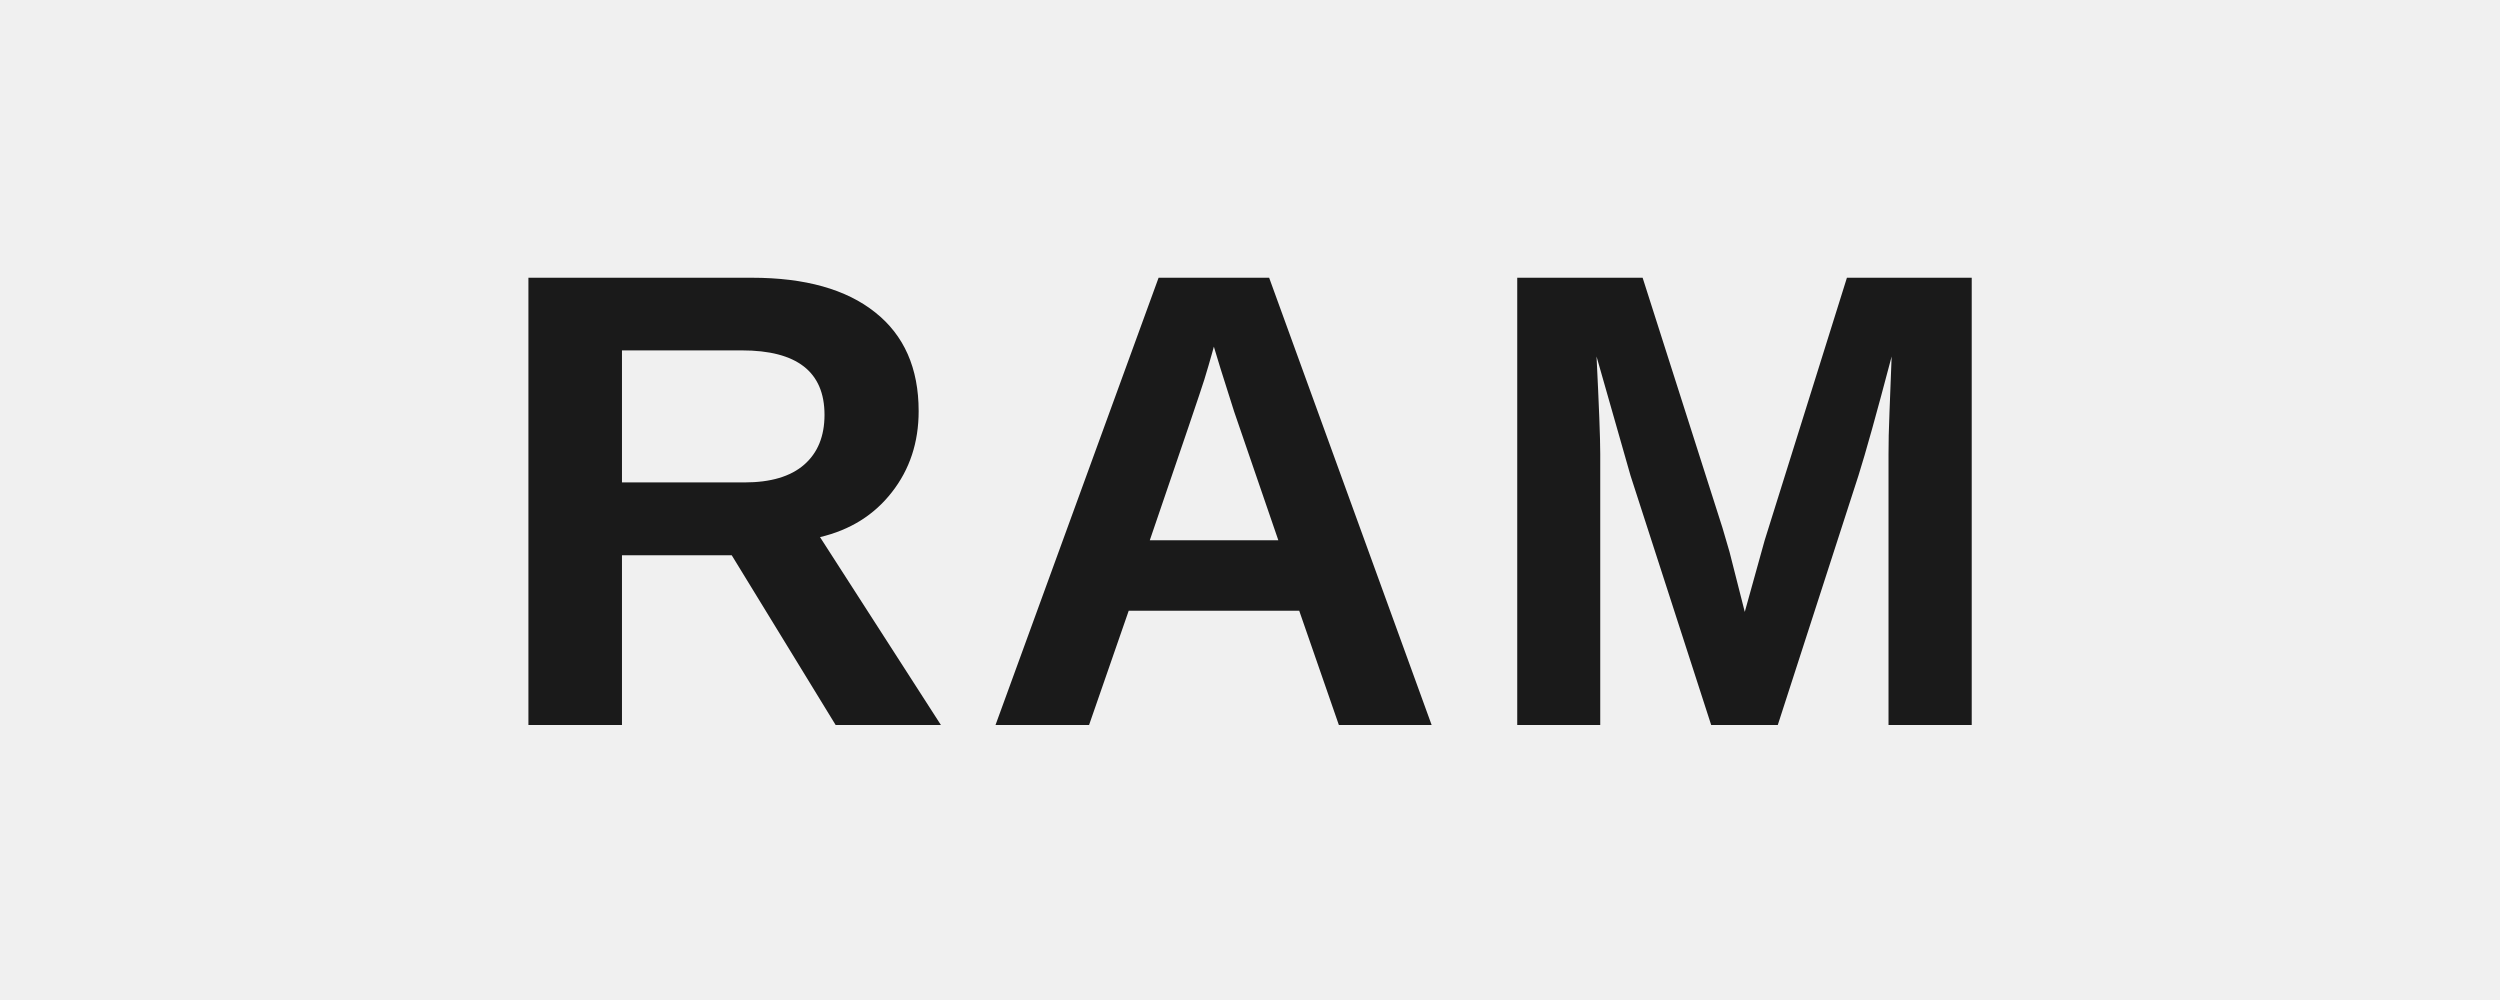
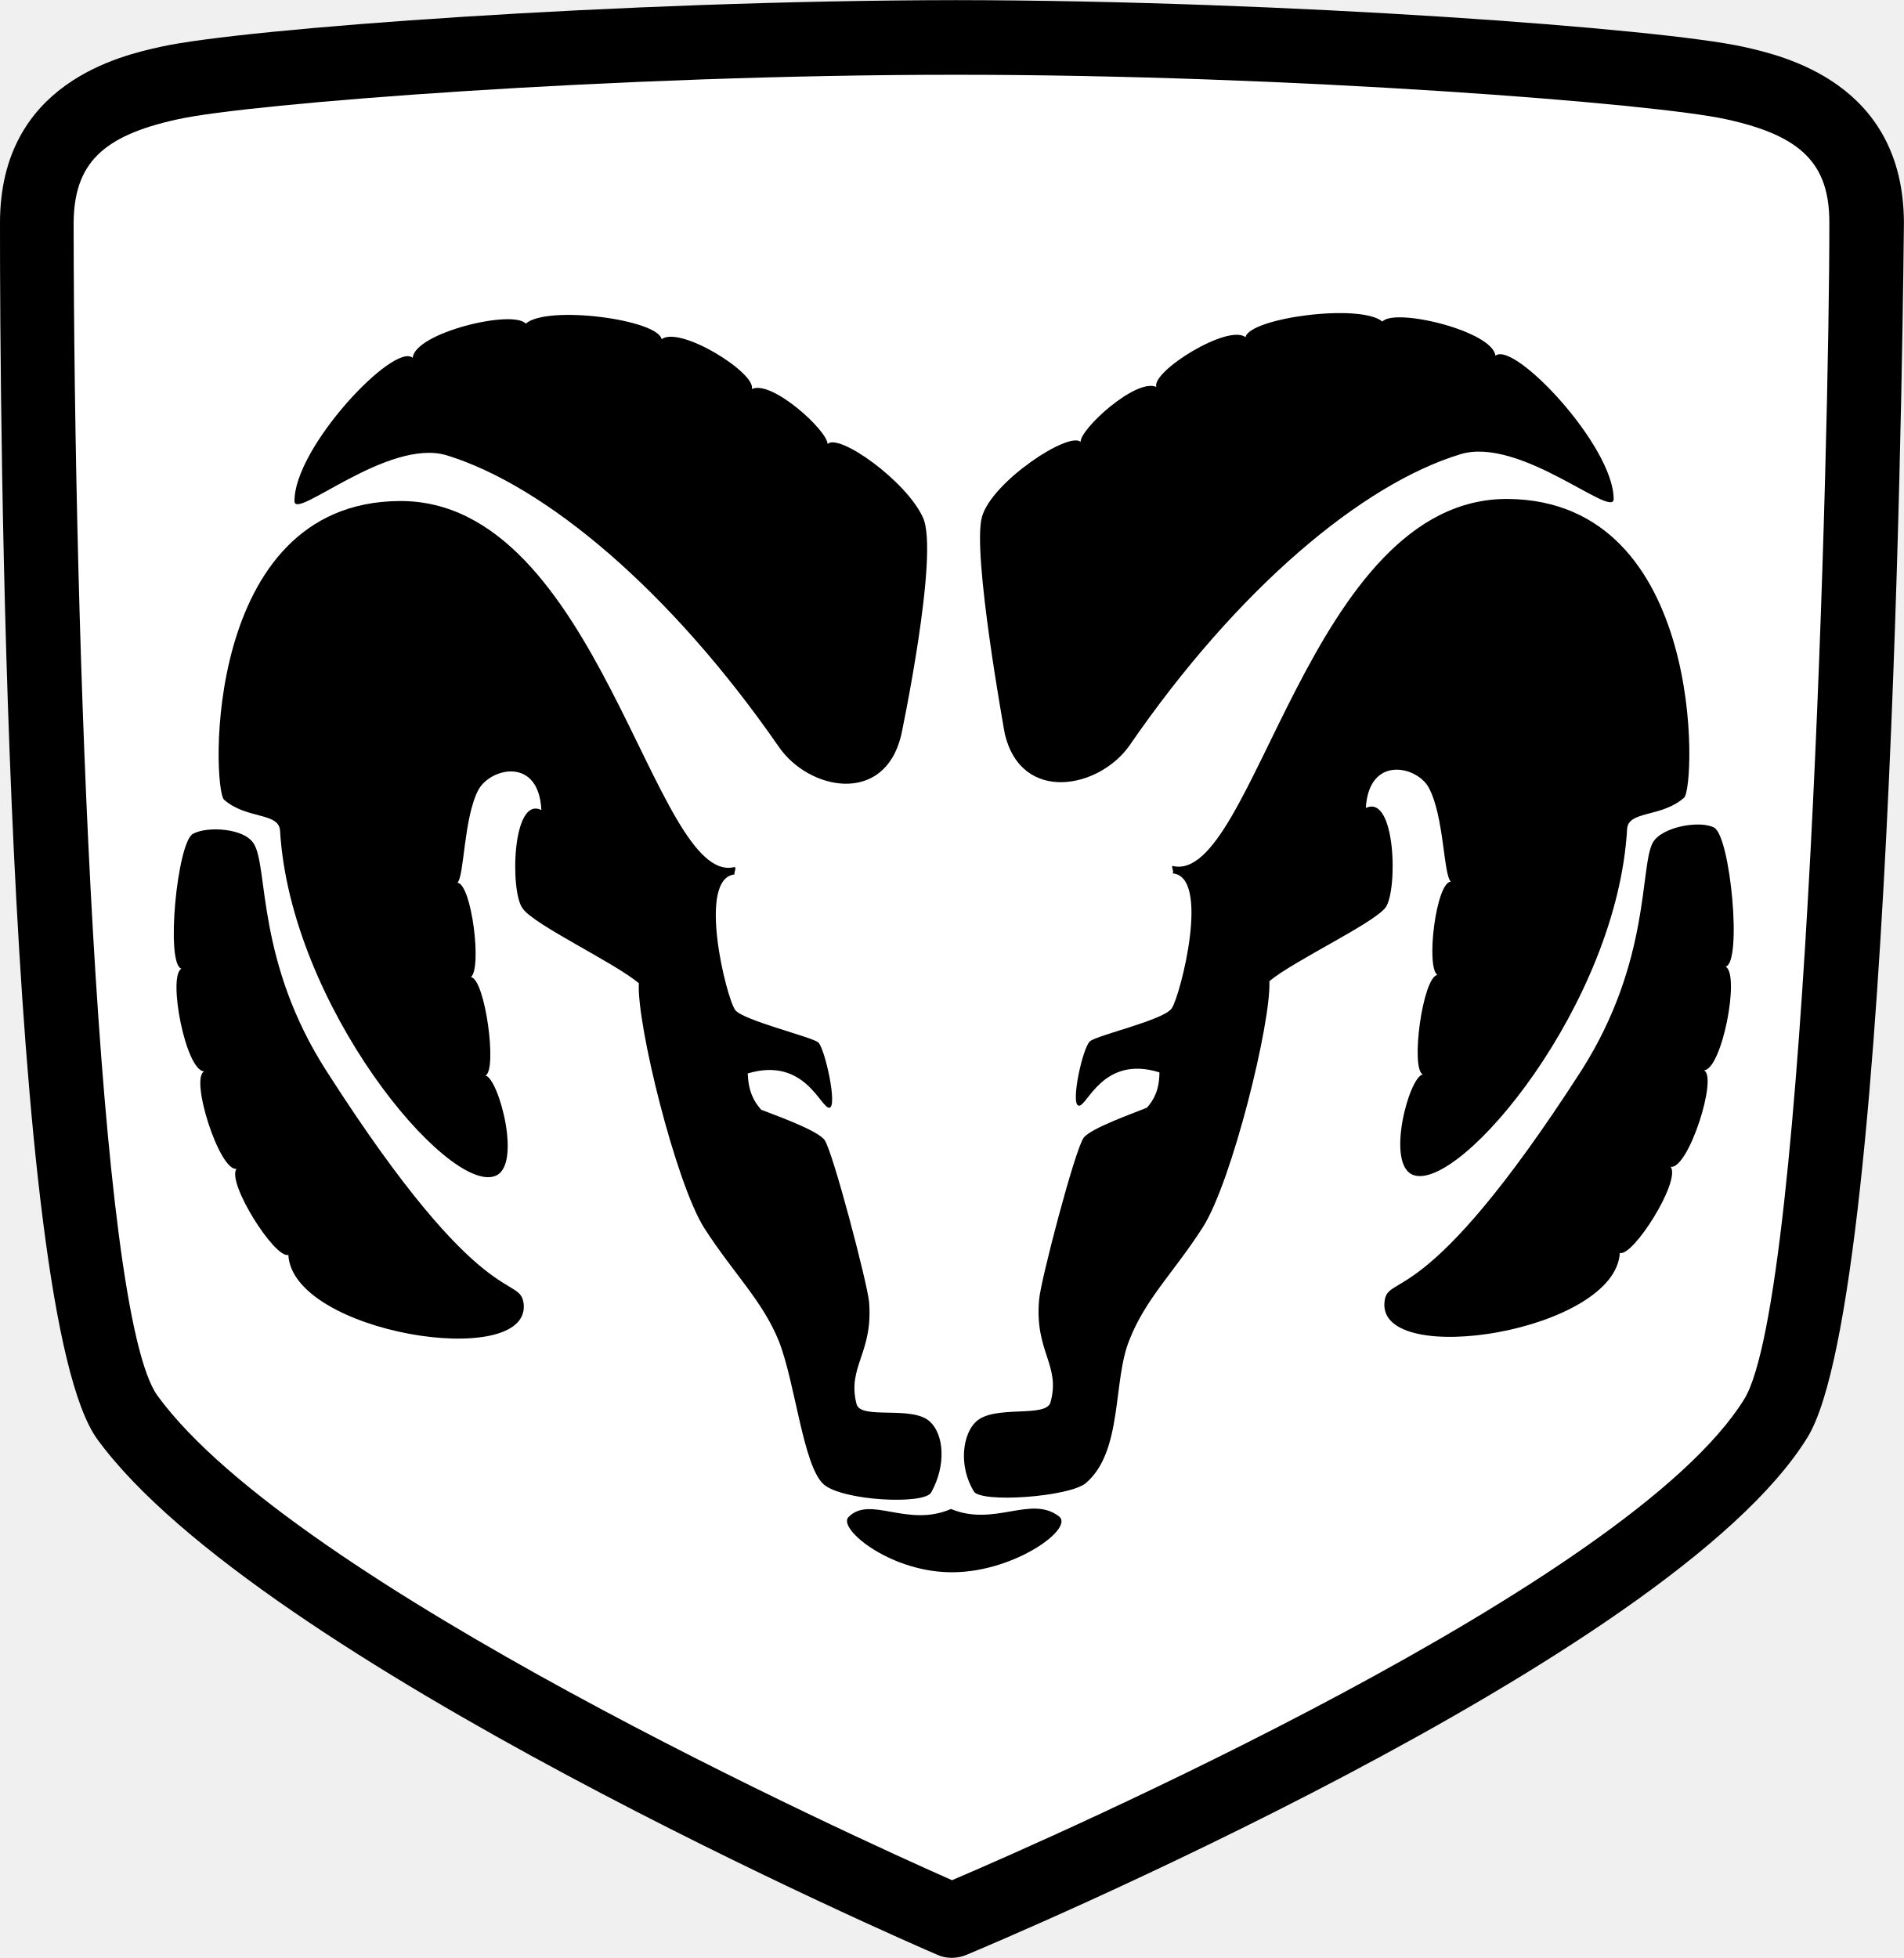
- <svg xmlns="http://www.w3.org/2000/svg" viewBox="0 0 200 80">
-   <text x="100" y="58" fill="#1a1a1a" font-family="Arial Black,Arial,sans-serif" font-size="52" font-weight="900" letter-spacing="2" text-anchor="middle">RAM</text>
+ <svg xmlns="http://www.w3.org/2000/svg" width="2431" height="2500" viewBox="0 0 46.474 47.787">
+   <path d="M42.55 1.139C40.542.694 31.395.01 23.338 0 15.155.01 5.921.694 3.923 1.139c-.97.215-3.926.872-3.923 4.303-.003 4.414.112 26.593 2.379 29.691 3.927 5.379 19.819 12.288 20.503 12.58.215.097.47.098.708 0 .689-.289 17.194-7.212 20.528-12.631 2.171-3.528 2.346-29.383 2.354-29.641-.006-3.43-2.962-4.087-3.922-4.302M23.591 46.044q0 .01 0 0 0 .01 0 0 0 .01 0 0" />
+   <path fill="#fff" d="M42.576 34.146c-2.78 4.509-16.914 10.711-19.339 11.745-2.374-1.049-16.06-7.256-19.389-11.821-1.487-2.027-2.04-18.636-2.051-28.628.011-1.443.691-2.13 2.531-2.531 1.704-.387 10.699-1.091 19.01-1.089 8.181-.002 17.093.702 18.808 1.089 1.83.401 2.51 1.088 2.506 2.531.004 5.153-.539 26.199-2.076 28.704" />
+   <path d="M23.971 12.605c.247-.853 2.114-2.084 2.405-1.822-.011-.315 1.347-1.559 1.848-1.342-.121-.377 1.741-1.542 2.177-1.215.108-.473 2.806-.83 3.341-.38.308-.345 2.701.235 2.759.836.441-.385 2.882 2.195 2.886 3.493 0 .507-2.296-1.54-3.746-1.089-2.39.728-5.438 3.276-8.075 7.113-.737 1.043-2.624 1.424-3.038-.278 0 .001-.814-4.458-.557-5.316" />
+   <path d="M23.769 36.399c-.384-.637-.265-1.4.05-1.696.446-.429 1.723-.083 1.823-.481.252-.911-.396-1.233-.278-2.506.032-.441.873-3.661 1.088-3.949.178-.236 1.253-.611 1.544-.733.177-.201.302-.444.304-.861-1.396-.438-1.773.869-1.974.811-.202-.042.103-1.423.278-1.569.176-.155 1.824-.521 2-.811.205-.307.965-3.245 0-3.29.086.012-.04-.199.025-.178 1.984.458 3.319-8.993 8.176-8.96 4.834.043 4.582 7.036 4.303 7.29-.554.491-1.354.312-1.392.759-.24 4.277-4.062 8.854-5.214 8.455-.696-.244-.104-2.417.228-2.456-.307-.138-.005-2.375.354-2.43-.284-.197-.033-2.259.329-2.278-.181-.162-.162-1.574-.531-2.278-.271-.538-1.468-.828-1.544.481.733-.347.783 2.018.481 2.43-.301.393-2.237 1.298-2.835 1.797.044 1.009-.911 4.881-1.62 6-.699 1.095-1.403 1.749-1.797 2.759-.411 1.001-.153 2.716-1.063 3.493-.407.34-2.57.492-2.735.201" />
+   <path d="M40.348 20.554c.234-.385 1.162-.538 1.494-.354.396.222.687 3.297.278 3.392.358.184-.088 2.517-.532 2.531.352.14-.377 2.428-.81 2.354.256.351-.925 2.211-1.24 2.102-.112 1.92-5.875 2.833-5.746 1.215.063-.776.925.367 4.81-5.67 1.704-2.68 1.416-4.993 1.746-5.57m-17.82-7.923c-.398-.888-2.05-2.069-2.329-1.797 0-.325-1.358-1.569-1.848-1.342.11-.388-1.753-1.553-2.202-1.215-.094-.483-2.792-.84-3.316-.38-.319-.355-2.712.225-2.759.835-.452-.395-2.893 2.185-2.886 3.494-.011.497 2.285-1.551 3.721-1.114 2.404.742 5.452 3.291 8.1 7.113.726 1.059 2.572 1.439 2.987-.279.001 0 .939-4.443.532-5.315" />
+   <path d="M22.73 36.425c.373-.672.305-1.411-.025-1.721-.431-.414-1.683-.043-1.797-.43-.238-.922.411-1.244.304-2.506-.043-.452-.884-3.671-1.088-3.949-.19-.247-1.264-.622-1.544-.734-.188-.211-.312-.455-.329-.886 1.411-.424 1.788.884 2 .836.19-.053-.114-1.434-.278-1.595-.188-.141-1.811-.531-2.025-.785-.221-.296-.951-3.255 0-3.315-.072.027.054-.185-.025-.178-1.97.473-3.305-8.979-8.176-8.935-4.82.032-4.568 7.025-4.278 7.29.542.481 1.343.302 1.367.759.253 4.267 4.076 8.844 5.24 8.429.685-.229.093-2.401-.228-2.455.296-.122-.005-2.36-.354-2.404.273-.208.021-2.27-.33-2.304.169-.147.151-1.56.506-2.253.284-.549 1.482-.839 1.544.481-.718-.357-.769 2.007-.455 2.404.29.407 2.226 1.312 2.834 1.822-.055.999.9 4.871 1.595 5.974.713 1.11 1.417 1.765 1.822 2.76.403 1.025.591 3.032 1.088 3.493.446.406 2.466.513 2.632.202m.558 1.949c-1.514.028-2.838-1.047-2.582-1.342.529-.548 1.432.264 2.506-.202 1.064.441 1.944-.344 2.632.177.395.284-1.053 1.346-2.556 1.367" />
+   <path d="M6.202 20.604c-.22-.396-1.147-.447-1.494-.253-.382.21-.673 3.185-.278 3.29-.344.174.102 2.507.557 2.507-.362.154.367 2.442.785 2.379-.242.34.939 2.201 1.266 2.101.102 1.911 5.864 2.823 5.746 1.216-.074-.787-.936.356-4.809-5.695-1.717-2.665-1.428-4.977-1.773-5.545" />
</svg>
